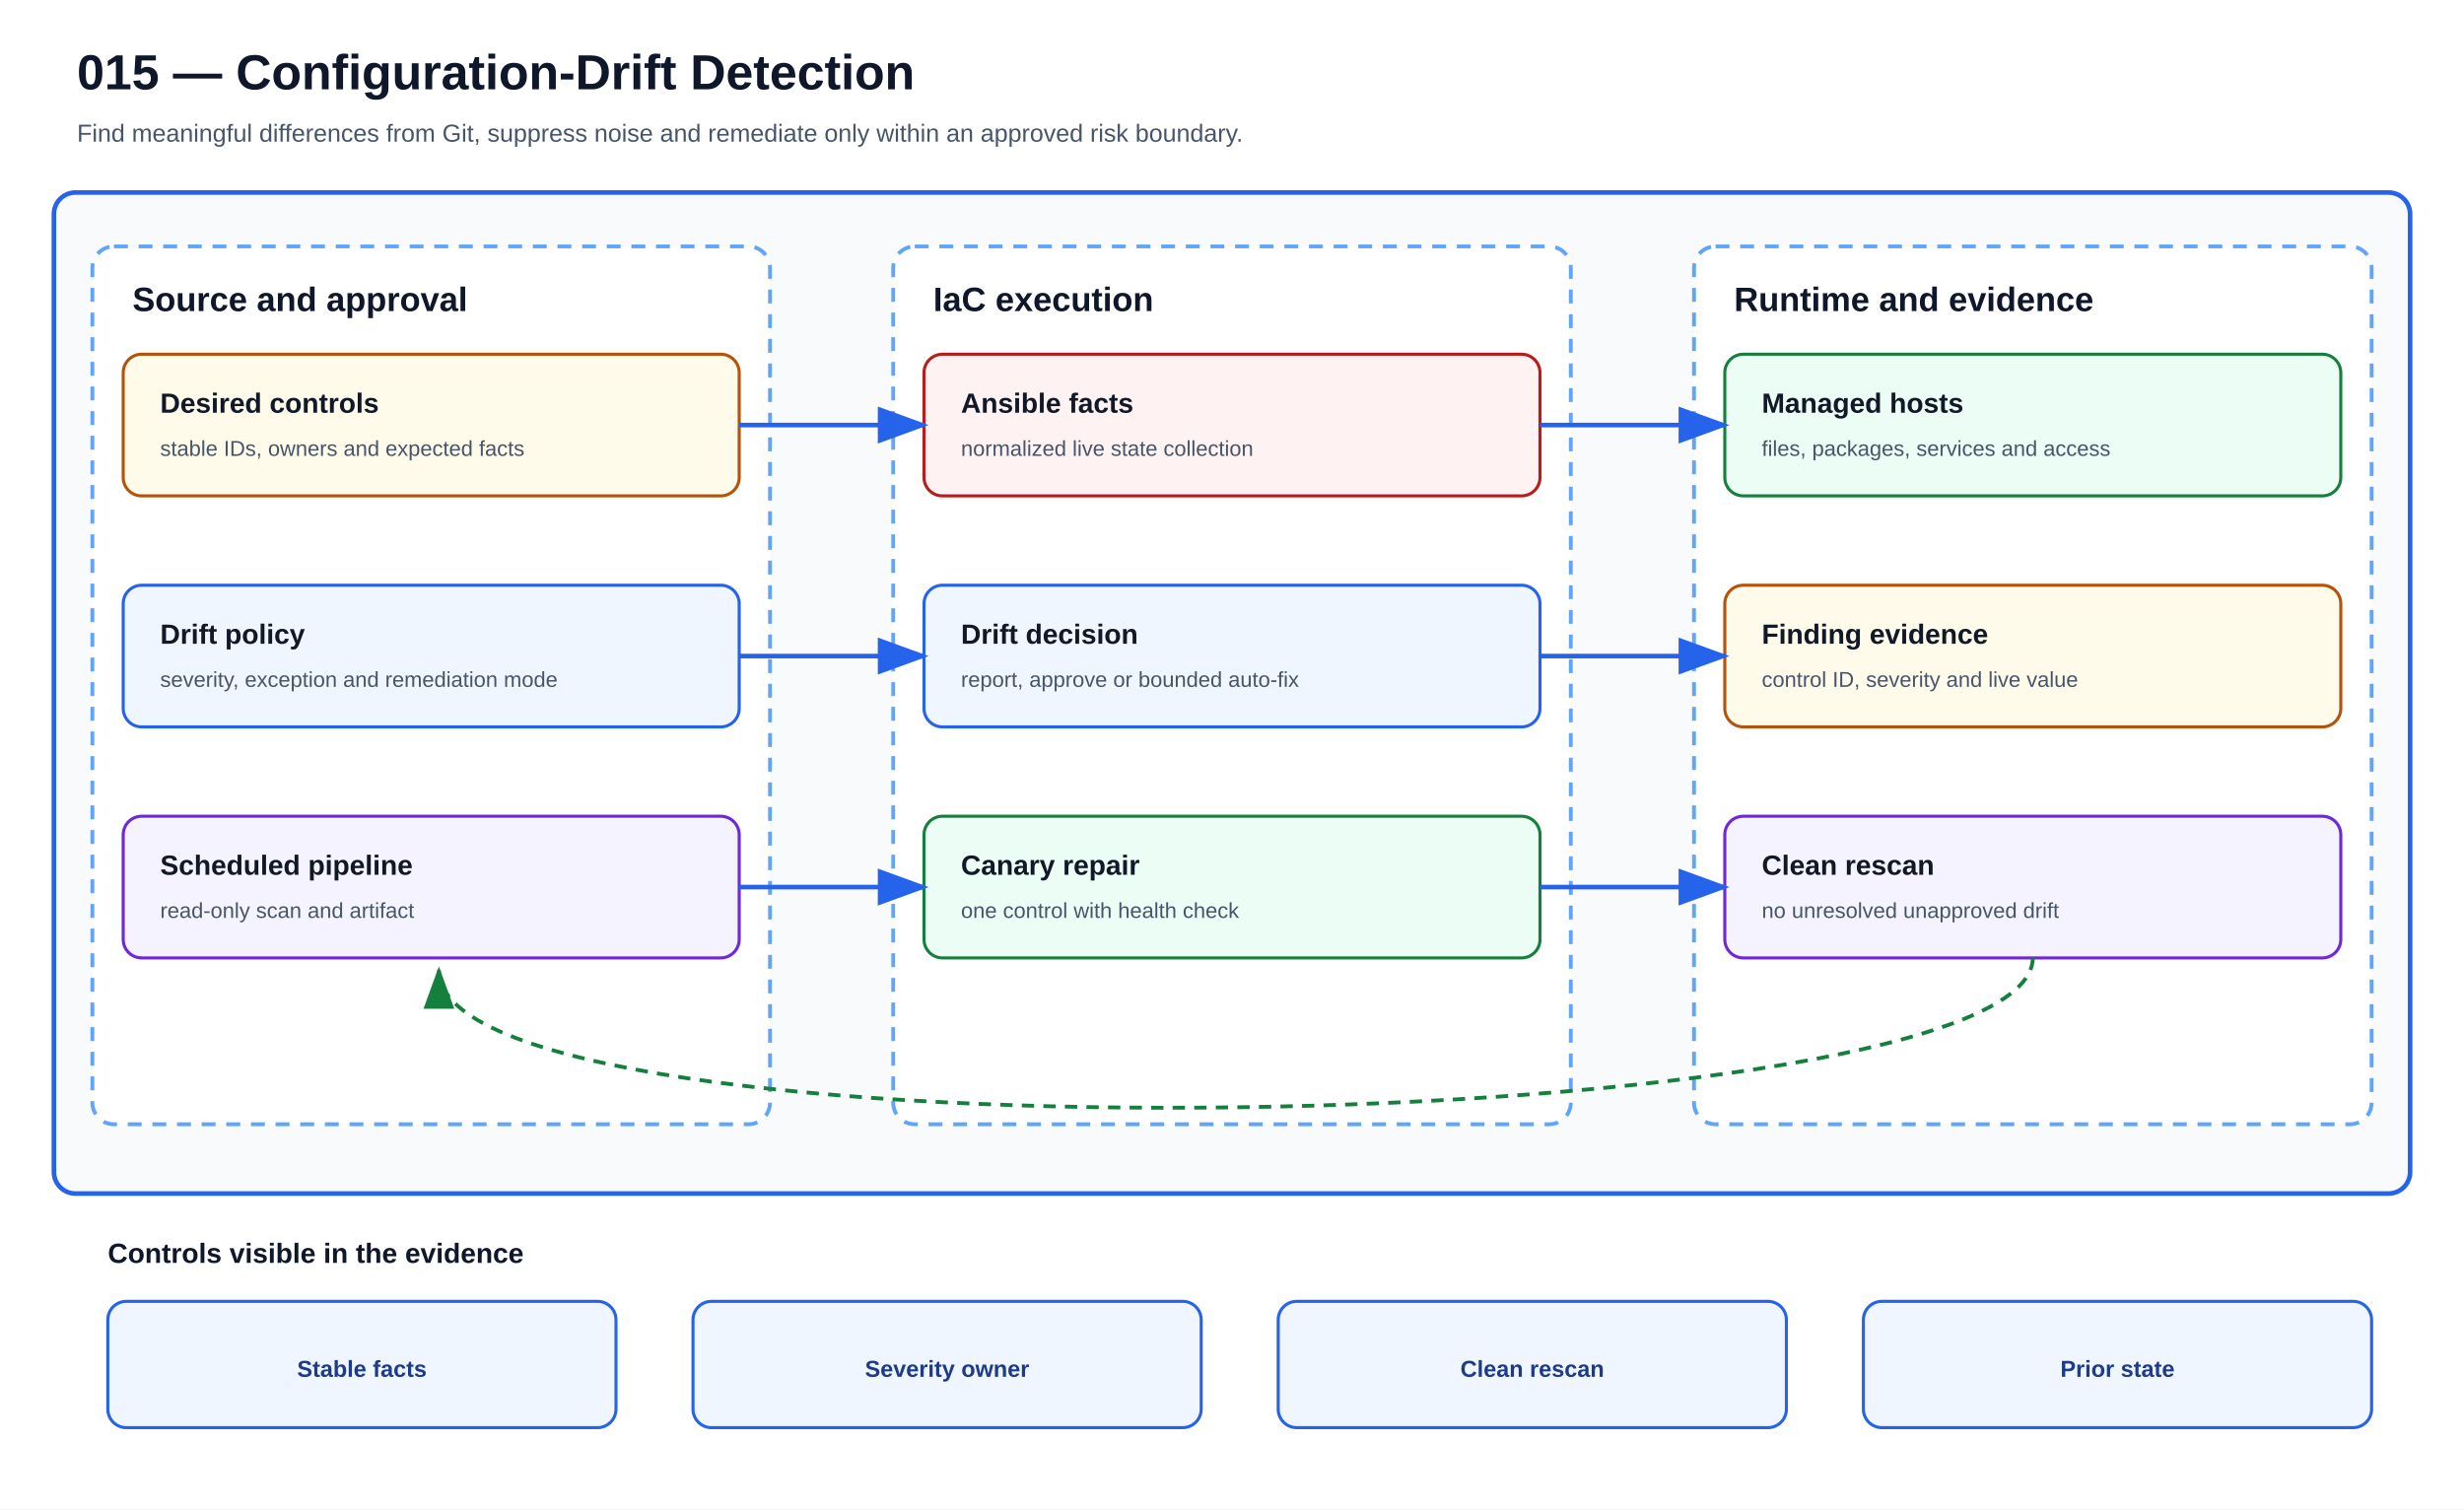
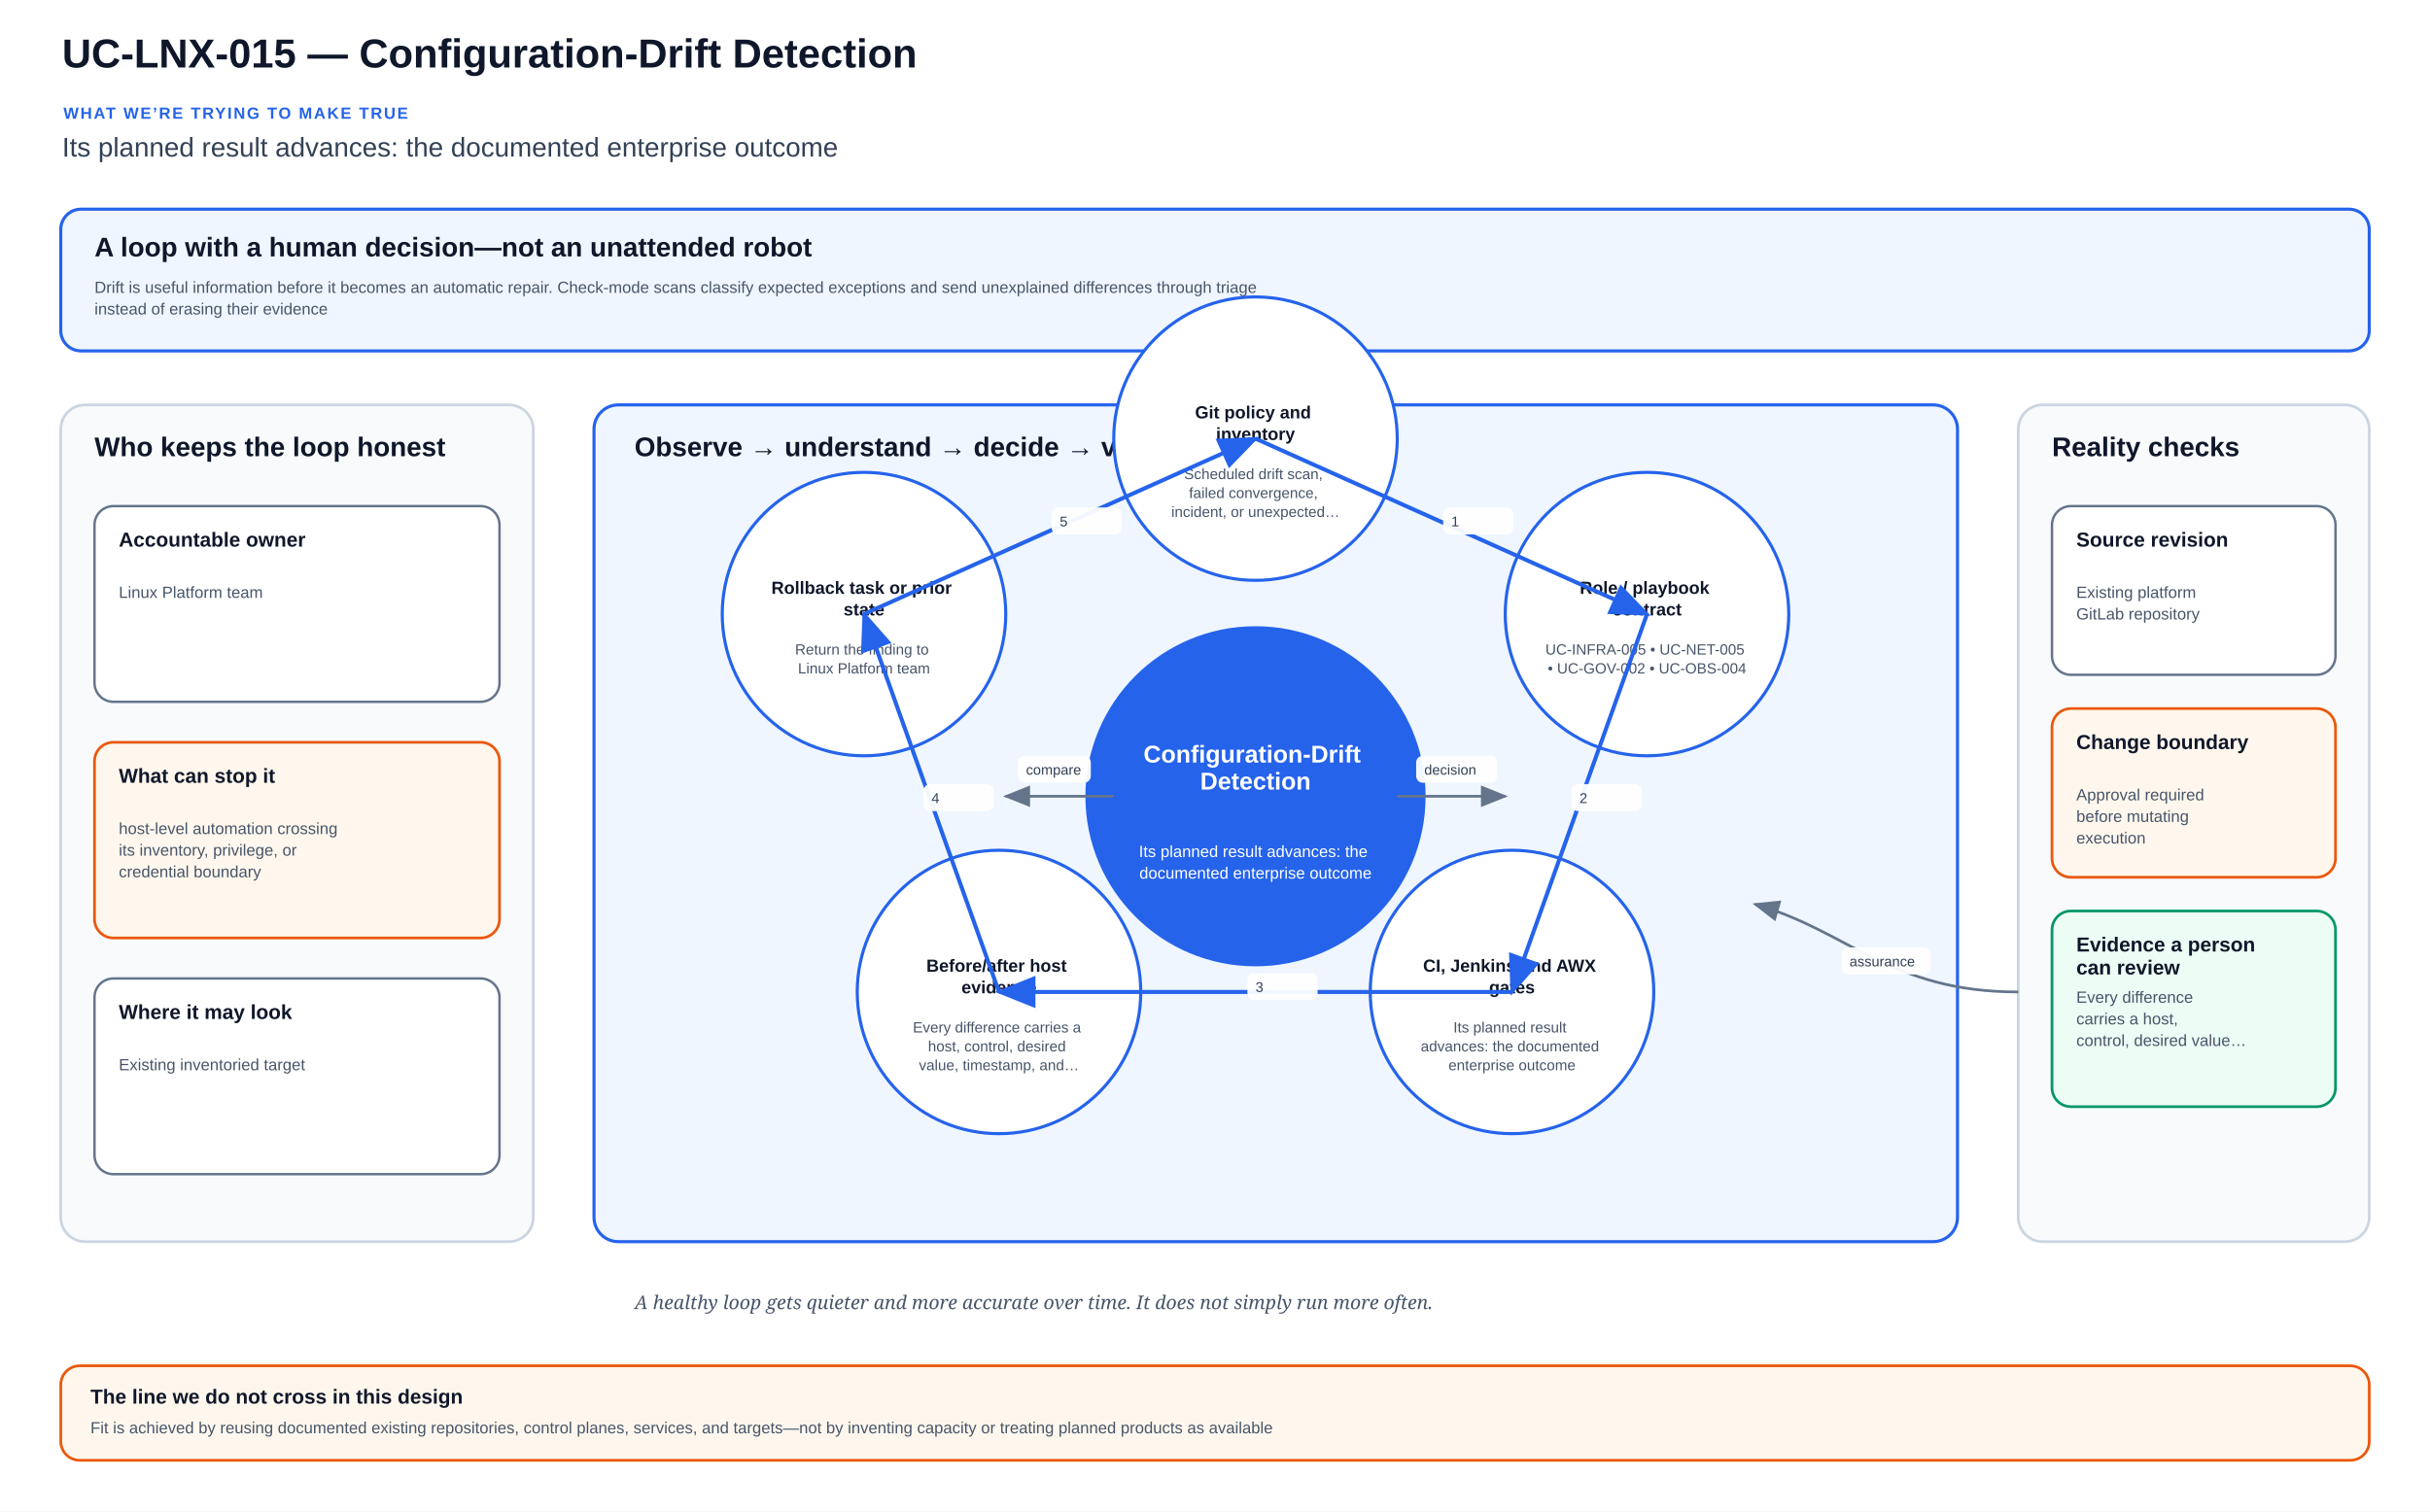
- <svg xmlns="http://www.w3.org/2000/svg" width="1600" height="980" viewBox="0 0 1600 980" role="img" aria-labelledby="title desc">
+ <svg xmlns="http://www.w3.org/2000/svg" width="1800" height="1120" viewBox="0 0 1800 1120" role="img" aria-labelledby="title desc" data-use-case="UC-LNX-015" data-archetype="feedback-loop">
  <defs>
    <style>
- .bg{fill:#ffffff}.frame{fill:#f8fafc;stroke:#2563eb;stroke-width:3}.zone{fill:#ffffff;stroke:#60a5fa;stroke-width:2.5;stroke-dasharray:9 7}.title{font:700 32px Arial,sans-serif;fill:#0f172a}.subtitle{font:16px Arial,sans-serif;fill:#475569}.zoneTitle{font:700 22px Arial,sans-serif;fill:#0f172a}.boxTitle{font:700 18px Arial,sans-serif;fill:#111827}.boxSub{font:14px Arial,sans-serif;fill:#475569}.amber{fill:#fffbeb;stroke:#b45309;stroke-width:2}.blue{fill:#eff6ff;stroke:#2563eb;stroke-width:2}.purple{fill:#f5f3ff;stroke:#6d28d9;stroke-width:2}.red{fill:#fef2f2;stroke:#b91c1c;stroke-width:2}.green{fill:#ecfdf5;stroke:#15803d;stroke-width:2}.flow{stroke:#2563eb;stroke-width:3;fill:none;marker-end:url(#arrow)}.feedback{stroke:#15803d;stroke-width:2.5;stroke-dasharray:8 6;fill:none;marker-end:url(#greenArrow)}.controlTitle{font:700 18px Arial,sans-serif;fill:#0f172a}.control{font:700 15px Arial,sans-serif;fill:#1e3a8a}
+ .bg{fill:#fff}.panel{fill:#f8fafc;stroke:#cbd5e1;stroke-width:2}.accentPanel{fill:#eff6ff;stroke:#2563eb;stroke-width:2.3}.card{fill:#fff;stroke:#64748b;stroke-width:1.8}.accentCard{fill:#fff;stroke:#2563eb;stroke-width:2.4}.goodCard{fill:#ecfdf5;stroke:#059669;stroke-width:2}.warnCard{fill:#fff7ed;stroke:#ea580c;stroke-width:2}.darkCard{fill:#0f172a;stroke:#0f172a;stroke-width:2}.mainTitle{font:700 30px Arial,sans-serif;fill:#0f172a}.kicker{font:700 12px Arial,sans-serif;fill:#2563eb;letter-spacing:1.2px}.quote{font:20px Arial,sans-serif;fill:#334155}.section{font:700 20px Arial,sans-serif;fill:#0f172a}.sectionSub{font:12px Arial,sans-serif;fill:#64748b}.cardTitle{font:700 15px Arial,sans-serif;fill:#0f172a}.body{font:12px Arial,sans-serif;fill:#475569}.inverseTitle{font:700 15px Arial,sans-serif;fill:#fff}.inverseBody{font:12px Arial,sans-serif;fill:#e2e8f0}.badge{fill:#2563eb}.badgeText{font:700 13px Arial,sans-serif;fill:#fff}.arrow{stroke:#2563eb;stroke-width:3;fill:none;marker-end:url(#arrow)}.thinArrow{stroke:#64748b;stroke-width:2;fill:none;marker-end:url(#grayArrow)}.feedback{stroke:#ea580c;stroke-width:2.7;stroke-dasharray:8 6;fill:none;marker-end:url(#orangeArrow)}.label{fill:#fff;opacity:.94}.edgeText{font:10.5px Arial,sans-serif;fill:#334155}.lane{fill:none;stroke:#94a3b8;stroke-width:1.8;stroke-dasharray:7 6}.decision{fill:#fff;stroke:#2563eb;stroke-width:2.5}.small{font:11px Arial,sans-serif;fill:#64748b}.note{font:italic 14px Georgia,serif;fill:#475569}.hub{fill:#2563eb;stroke:#2563eb;stroke-width:2}.hubTitle{font:700 18px Arial,sans-serif;fill:#fff}.hubBody{font:12px Arial,sans-serif;fill:#fff}.zone{fill:#eff6ff;stroke:#2563eb;stroke-width:2}.nodeCircle{fill:#fff;stroke:#2563eb;stroke-width:2.3}.nodeTitle{font:700 13px Arial,sans-serif;fill:#0f172a}.nodeBody{font:11px Arial,sans-serif;fill:#475569}
</style>
-     <marker id="arrow" markerWidth="12" markerHeight="12" refX="10" refY="4" orient="auto">
-       <path d="M0,0 L0,8 L11,4 z" fill="#2563eb" />
+     <marker id="arrow" markerWidth="11" markerHeight="11" refX="9" refY="4" orient="auto">
+       <path d="M0 0L0 8L10 4z" fill="#2563eb" />
    </marker>
-     <marker id="greenArrow" markerWidth="12" markerHeight="12" refX="10" refY="4" orient="auto">
-       <path d="M0,0 L0,8 L11,4 z" fill="#15803d" />
+     <marker id="grayArrow" markerWidth="11" markerHeight="11" refX="9" refY="4" orient="auto">
+       <path d="M0 0L0 8L10 4z" fill="#64748b" />
+     </marker>
+     <marker id="orangeArrow" markerWidth="11" markerHeight="11" refX="9" refY="4" orient="auto">
+       <path d="M0 0L0 8L10 4z" fill="#ea580c" />
    </marker>
  </defs>
-   <rect class="bg" width="1600" height="980" />
-   <text class="title" x="50" y="58">015 — Configuration-Drift Detection</text>
-   <text class="subtitle" x="50" y="92">Find meaningful differences from Git, suppress noise and remediate only within an approved risk boundary.</text>
-   <rect class="frame" x="35" y="125" width="1530" height="650" rx="14" />
-   <rect class="zone" x="60" y="160" width="440" height="570" rx="14" />
-   <rect class="zone" x="580" y="160" width="440" height="570" rx="14" />
-   <rect class="zone" x="1100" y="160" width="440" height="570" rx="14" />
-   <text class="zoneTitle" x="86" y="202">Source and approval</text>
-   <text class="zoneTitle" x="606" y="202">IaC execution</text>
-   <text class="zoneTitle" x="1126" y="202">Runtime and evidence</text>
-   <rect class="amber" x="80" y="230" width="400" height="92" rx="12" />
-   <text class="boxTitle" x="104" y="268">Desired controls</text>
-   <text class="boxSub" x="104" y="296">stable IDs, owners and expected facts</text>
-   <rect class="blue" x="80" y="380" width="400" height="92" rx="12" />
-   <text class="boxTitle" x="104" y="418">Drift policy</text>
-   <text class="boxSub" x="104" y="446">severity, exception and remediation mode</text>
-   <rect class="purple" x="80" y="530" width="400" height="92" rx="12" />
-   <text class="boxTitle" x="104" y="568">Scheduled pipeline</text>
-   <text class="boxSub" x="104" y="596">read-only scan and artifact</text>
-   <rect class="red" x="600" y="230" width="400" height="92" rx="12" />
-   <text class="boxTitle" x="624" y="268">Ansible facts</text>
-   <text class="boxSub" x="624" y="296">normalized live state collection</text>
-   <rect class="blue" x="600" y="380" width="400" height="92" rx="12" />
-   <text class="boxTitle" x="624" y="418">Drift decision</text>
-   <text class="boxSub" x="624" y="446">report, approve or bounded auto-fix</text>
-   <rect class="green" x="600" y="530" width="400" height="92" rx="12" />
-   <text class="boxTitle" x="624" y="568">Canary repair</text>
-   <text class="boxSub" x="624" y="596">one control with health check</text>
-   <rect class="green" x="1120" y="230" width="400" height="92" rx="12" />
-   <text class="boxTitle" x="1144" y="268">Managed hosts</text>
-   <text class="boxSub" x="1144" y="296">files, packages, services and access</text>
-   <rect class="amber" x="1120" y="380" width="400" height="92" rx="12" />
-   <text class="boxTitle" x="1144" y="418">Finding evidence</text>
-   <text class="boxSub" x="1144" y="446">control ID, severity and live value</text>
-   <rect class="purple" x="1120" y="530" width="400" height="92" rx="12" />
-   <text class="boxTitle" x="1144" y="568">Clean rescan</text>
-   <text class="boxSub" x="1144" y="596">no unresolved unapproved drift</text>
-   <path class="flow" d="M480 276 L600 276" />
-   <path class="flow" d="M480 426 L600 426" />
-   <path class="flow" d="M480 576 L600 576" />
-   <path class="flow" d="M1000 276 L1120 276" />
-   <path class="flow" d="M1000 426 L1120 426" />
-   <path class="flow" d="M1000 576 L1120 576" />
-   <path class="feedback" d="M1320 622 C1320 740 285 760 285 630" />
-   <text class="controlTitle" x="70" y="820">Controls visible in the evidence</text>
-   <rect class="blue" x="70" y="845" width="330" height="82" rx="12" />
-   <text class="control" x="235" y="894" text-anchor="middle">Stable facts</text>
-   <rect class="blue" x="450" y="845" width="330" height="82" rx="12" />
-   <text class="control" x="615" y="894" text-anchor="middle">Severity owner</text>
-   <rect class="blue" x="830" y="845" width="330" height="82" rx="12" />
-   <text class="control" x="995" y="894" text-anchor="middle">Clean rescan</text>
-   <rect class="blue" x="1210" y="845" width="330" height="82" rx="12" />
-   <text class="control" x="1375" y="894" text-anchor="middle">Prior state</text>
+   <rect class="bg" width="1800" height="1120" />
+   <text class="mainTitle" x="46" y="50">
+     <tspan x="46" dy="0">UC-LNX-015 — Configuration-Drift Detection</tspan>
+   </text>
+   <text class="kicker" x="47" y="88">WHAT WE’RE TRYING TO MAKE TRUE</text>
+   <text class="quote" x="46" y="116" text-anchor="start">
+     <tspan x="46" dy="0">Its planned result advances: the documented enterprise outcome</tspan>
+   </text>
+   <rect class="accentPanel" x="45" y="155" width="1710" height="105" rx="15" />
+   <text class="section" x="70" y="190">A loop with a human decision—not an unattended robot</text>
+   <text class="body" x="70" y="217" text-anchor="start">
+     <tspan x="70" dy="0">Drift is useful information before it becomes an automatic repair. Check-mode scans classify expected exceptions and send unexplained differences through triage</tspan>
+     <tspan x="70" dy="16">instead of erasing their evidence</tspan>
+   </text>
+   <rect class="panel" x="45" y="300" width="350" height="620" rx="18" />
+   <text class="section" x="70" y="338">Who keeps the loop honest</text>
+   <rect class="card" x="70" y="375" width="300" height="145" rx="14" />
+   <text class="cardTitle" x="88" y="405" text-anchor="start">
+     <tspan x="88" dy="0">Accountable owner</tspan>
+   </text>
+   <text class="body" x="88" y="443" text-anchor="start">
+     <tspan x="88" dy="0">Linux Platform team</tspan>
+   </text>
+   <rect class="warnCard" x="70" y="550" width="300" height="145" rx="14" />
+   <text class="cardTitle" x="88" y="580" text-anchor="start">
+     <tspan x="88" dy="0">What can stop it</tspan>
+   </text>
+   <text class="body" x="88" y="618" text-anchor="start">
+     <tspan x="88" dy="0">host-level automation crossing</tspan>
+     <tspan x="88" dy="16">its inventory, privilege, or</tspan>
+     <tspan x="88" dy="16">credential boundary</tspan>
+   </text>
+   <rect class="card" x="70" y="725" width="300" height="145" rx="14" />
+   <text class="cardTitle" x="88" y="755" text-anchor="start">
+     <tspan x="88" dy="0">Where it may look</tspan>
+   </text>
+   <text class="body" x="88" y="793" text-anchor="start">
+     <tspan x="88" dy="0">Existing inventoried target</tspan>
+   </text>
+   <rect class="accentPanel" x="440" y="300" width="1010" height="620" rx="18" />
+   <text class="section" x="470" y="338">Observe → understand → decide → verify → learn</text>
+   <circle class="hub" cx="930" cy="590" r="125" />
+   <text class="hubTitle" x="930" y="565" text-anchor="middle">
+     <tspan x="930" dy="0">Configuration-Drift</tspan>
+     <tspan x="930" dy="20">Detection</tspan>
+   </text>
+   <text class="hubBody" x="930" y="635" text-anchor="middle">
+     <tspan x="930" dy="0">Its planned result advances: the</tspan>
+     <tspan x="930" dy="16">documented enterprise outcome</tspan>
+   </text>
+   <circle class="nodeCircle" cx="930" cy="325" r="105" />
+   <text class="nodeTitle" x="930" y="310" text-anchor="middle">
+     <tspan x="930" dy="0">Git policy and</tspan>
+     <tspan x="930" dy="16">inventory</tspan>
+   </text>
+   <text class="nodeBody" x="930" y="355" text-anchor="middle">
+     <tspan x="930" dy="0">Scheduled drift scan,</tspan>
+     <tspan x="930" dy="14">failed convergence,</tspan>
+     <tspan x="930" dy="14">incident, or unexpected…</tspan>
+   </text>
+   <circle class="nodeCircle" cx="1220" cy="455" r="105" />
+   <text class="nodeTitle" x="1220" y="440" text-anchor="middle">
+     <tspan x="1220" dy="0">Role / playbook</tspan>
+     <tspan x="1220" dy="16">contract</tspan>
+   </text>
+   <text class="nodeBody" x="1220" y="485" text-anchor="middle">
+     <tspan x="1220" dy="0">UC-INFRA-005 • UC-NET-005</tspan>
+     <tspan x="1220" dy="14">• UC-GOV-002 • UC-OBS-004</tspan>
+   </text>
+   <circle class="nodeCircle" cx="1120" cy="735" r="105" />
+   <text class="nodeTitle" x="1120" y="720" text-anchor="middle">
+     <tspan x="1120" dy="0">CI, Jenkins and AWX</tspan>
+     <tspan x="1120" dy="16">gates</tspan>
+   </text>
+   <text class="nodeBody" x="1120" y="765" text-anchor="middle">
+     <tspan x="1120" dy="0">Its planned result</tspan>
+     <tspan x="1120" dy="14">advances: the documented</tspan>
+     <tspan x="1120" dy="14">enterprise outcome</tspan>
+   </text>
+   <circle class="nodeCircle" cx="740" cy="735" r="105" />
+   <text class="nodeTitle" x="740" y="720" text-anchor="middle">
+     <tspan x="740" dy="0">Before/after host</tspan>
+     <tspan x="740" dy="16">evidence</tspan>
+   </text>
+   <text class="nodeBody" x="740" y="765" text-anchor="middle">
+     <tspan x="740" dy="0">Every difference carries a</tspan>
+     <tspan x="740" dy="14">host, control, desired</tspan>
+     <tspan x="740" dy="14">value, timestamp, and…</tspan>
+   </text>
+   <circle class="nodeCircle" cx="640" cy="455" r="105" />
+   <text class="nodeTitle" x="640" y="440" text-anchor="middle">
+     <tspan x="640" dy="0">Rollback task or prior</tspan>
+     <tspan x="640" dy="16">state</tspan>
+   </text>
+   <text class="nodeBody" x="640" y="485" text-anchor="middle">
+     <tspan x="640" dy="0">Return the finding to</tspan>
+     <tspan x="640" dy="14">Linux Platform team</tspan>
+   </text>
+   <path class="arrow" d="M930 325 L1220 455" />
+   <rect class="label" x="1069" y="376" width="52" height="20" rx="5" />
+   <text class="edgeText" x="1075" y="390">1</text>
+   <path class="arrow" d="M1220 455 L1120 735" />
+   <rect class="label" x="1164" y="581" width="52" height="20" rx="5" />
+   <text class="edgeText" x="1170" y="595">2</text>
+   <path class="arrow" d="M1120 735 L740 735" />
+   <rect class="label" x="924" y="721" width="52" height="20" rx="5" />
+   <text class="edgeText" x="930" y="735">3</text>
+   <path class="arrow" d="M740 735 L640 455" />
+   <rect class="label" x="684" y="581" width="52" height="20" rx="5" />
+   <text class="edgeText" x="690" y="595">4</text>
+   <path class="arrow" d="M640 455 L930 325" />
+   <rect class="label" x="779" y="376" width="52" height="20" rx="5" />
+   <text class="edgeText" x="785" y="390">5</text>
+   <path class="thinArrow" d="M825 590 L745 590" />
+   <rect class="label" x="754" y="560" width="54" height="20" rx="5" />
+   <text class="edgeText" x="760" y="574">compare</text>
+   <path class="thinArrow" d="M1035 590 L1115 590" />
+   <rect class="label" x="1049" y="560" width="60" height="20" rx="5" />
+   <text class="edgeText" x="1055" y="574">decision</text>
+   <rect class="panel" x="1495" y="300" width="260" height="620" rx="18" />
+   <text class="section" x="1520" y="338">Reality checks</text>
+   <rect class="card" x="1520" y="375" width="210" height="125" rx="14" />
+   <text class="cardTitle" x="1538" y="405" text-anchor="start">
+     <tspan x="1538" dy="0">Source revision</tspan>
+   </text>
+   <text class="body" x="1538" y="443" text-anchor="start">
+     <tspan x="1538" dy="0">Existing platform</tspan>
+     <tspan x="1538" dy="16">GitLab repository</tspan>
+   </text>
+   <rect class="warnCard" x="1520" y="525" width="210" height="125" rx="14" />
+   <text class="cardTitle" x="1538" y="555" text-anchor="start">
+     <tspan x="1538" dy="0">Change boundary</tspan>
+   </text>
+   <text class="body" x="1538" y="593" text-anchor="start">
+     <tspan x="1538" dy="0">Approval required</tspan>
+     <tspan x="1538" dy="16">before mutating</tspan>
+     <tspan x="1538" dy="16">execution</tspan>
+   </text>
+   <rect class="goodCard" x="1520" y="675" width="210" height="145" rx="14" />
+   <text class="cardTitle" x="1538" y="705" text-anchor="start">
+     <tspan x="1538" dy="0">Evidence a person</tspan>
+     <tspan x="1538" dy="17">can review</tspan>
+   </text>
+   <text class="body" x="1538" y="743" text-anchor="start">
+     <tspan x="1538" dy="0">Every difference</tspan>
+     <tspan x="1538" dy="16">carries a host,</tspan>
+     <tspan x="1538" dy="16">control, desired value…</tspan>
+   </text>
+   <path class="thinArrow" d="M1495 735 C1400 735 1370 690 1300 670" />
+   <rect class="label" x="1364" y="702" width="66" height="20" rx="5" />
+   <text class="edgeText" x="1370" y="716">assurance</text>
+   <text class="note" x="470" y="970">A healthy loop gets quieter and more accurate over time. It does not simply run more often.</text>
+   <rect class="warnCard" x="45" y="1012" width="1710" height="70" rx="14" />
+   <text class="cardTitle" x="67" y="1040">The line we do not cross in this design</text>
+   <text class="body" x="67" y="1062" text-anchor="start">
+     <tspan x="67" dy="0">Fit is achieved by reusing documented existing repositories, control planes, services, and targets—not by inventing capacity or treating planned products as available</tspan>
+   </text>
</svg>
